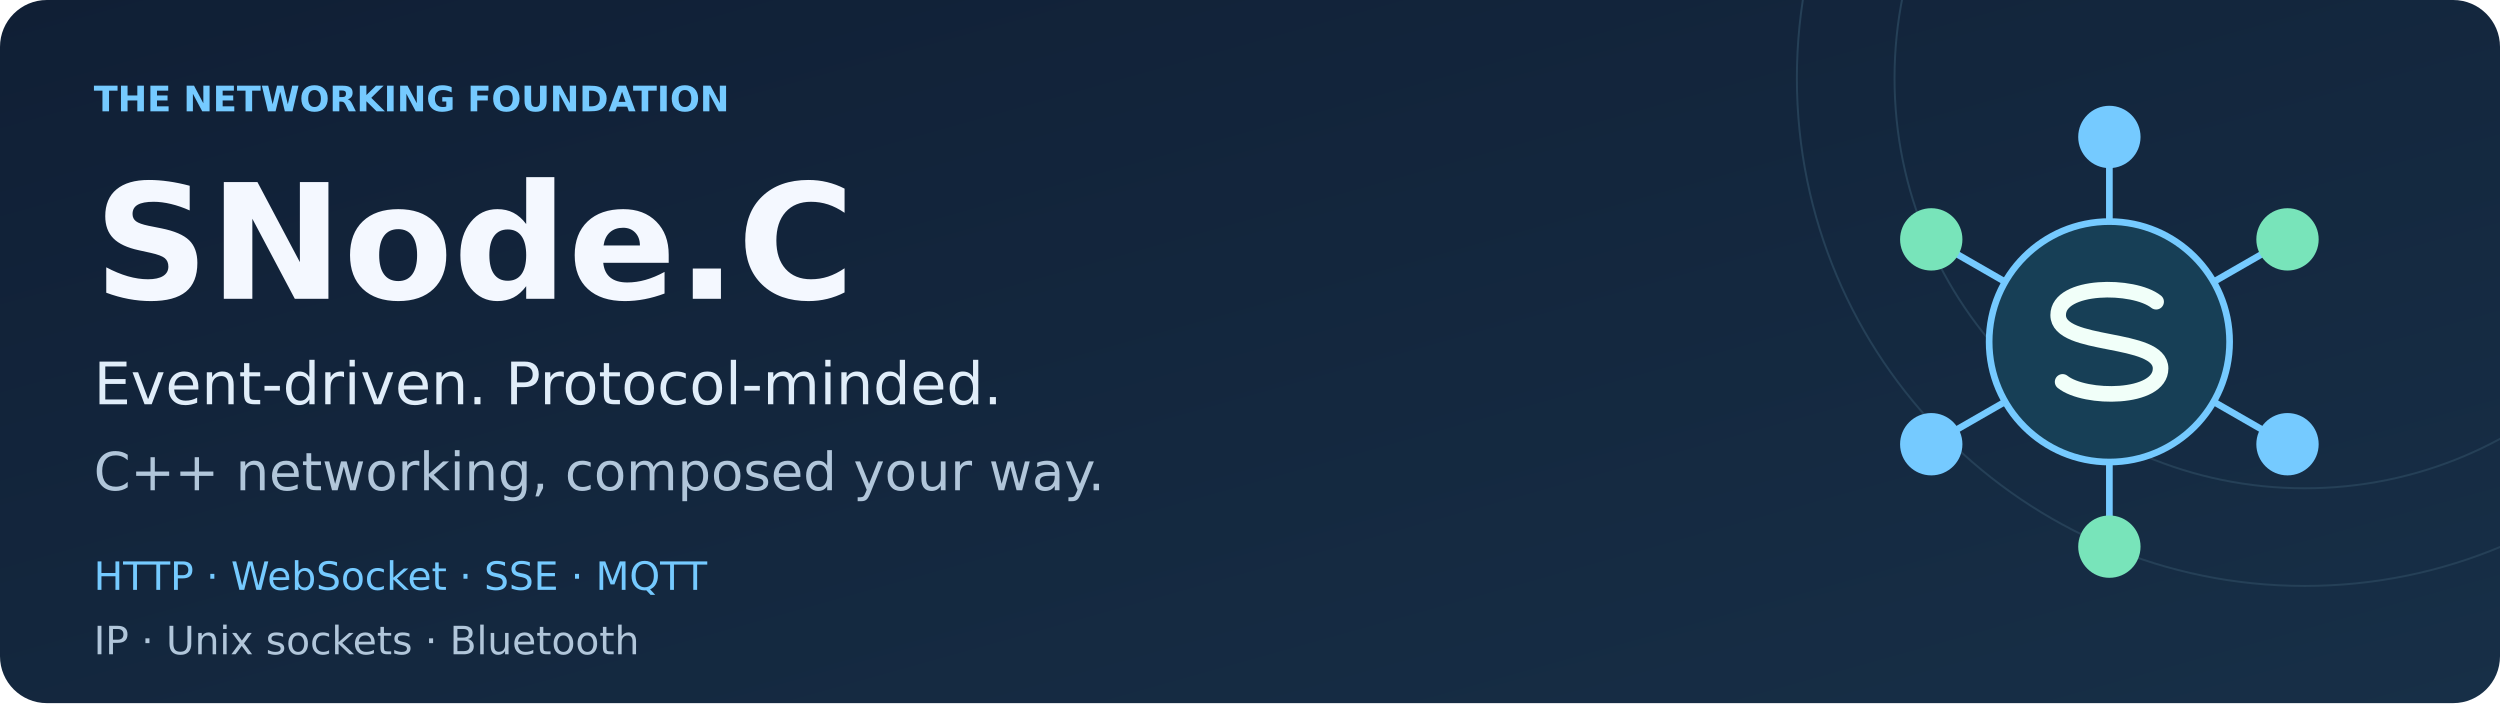
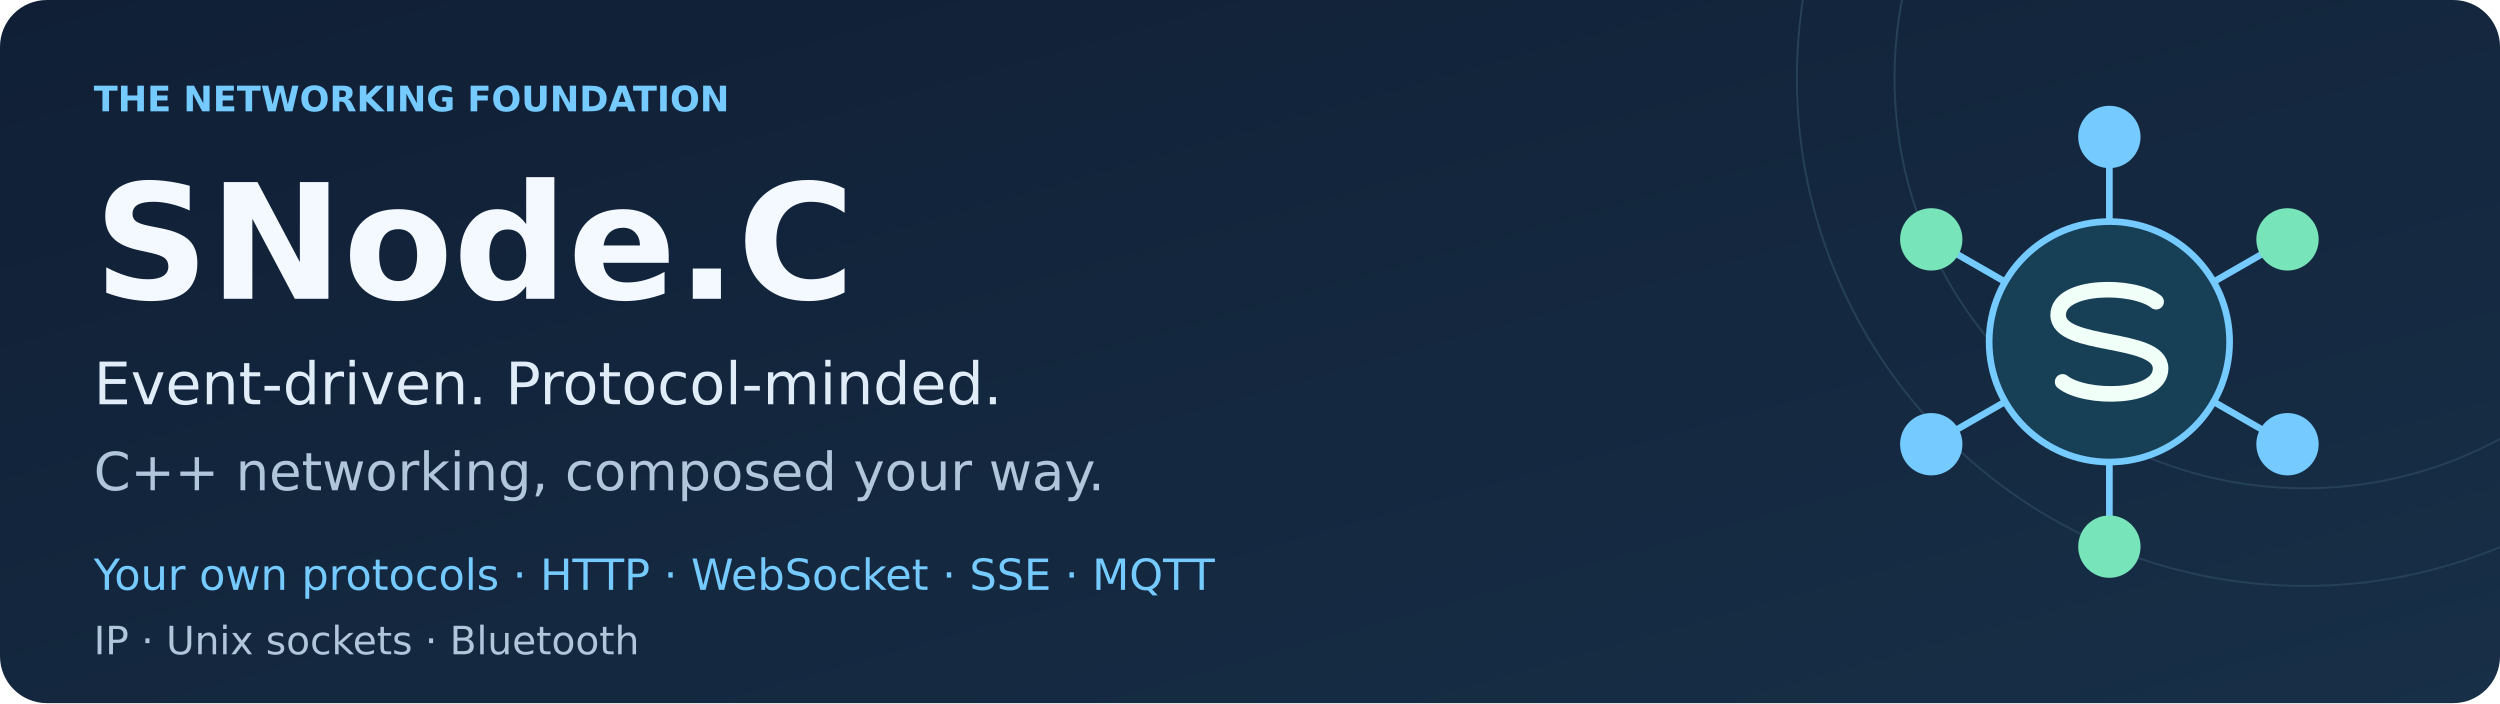
<svg xmlns="http://www.w3.org/2000/svg" viewBox="0 0 1280 360" role="img" aria-labelledby="snodec-hero-title snodec-hero-desc">
  <defs>
    <linearGradient id="snodec-hero-bg" x2="1" y2="1">
      <stop stop-color="#101f35" />
      <stop offset="1" stop-color="#172f47" />
    </linearGradient>
    <marker id="snodec-hero-arrow" markerUnits="userSpaceOnUse" markerWidth="12" markerHeight="12" viewBox="0 0 8 8" refX="7" refY="4" orient="auto-start-reverse">
      <path d="M1 1L7 4L1 7" fill="none" stroke="#7c8fa5" stroke-width="1.5" />
    </marker>
  </defs>
  <g font-family="DejaVu Sans,Arial,sans-serif">
    <rect x="0" y="0" width="1280" height="360" rx="24" fill="url(#snodec-hero-bg)" stroke="none" />
    <circle cx="1180" cy="40" r="260" fill="none" stroke="#254057" />
    <circle cx="1180" cy="40" r="210" fill="none" stroke="#254057" />
    <text x="48" y="57" font-size="18" fill="#75caff" font-weight="700">THE NETWORKING FOUNDATION</text>
    <text x="48" y="153" font-size="82" fill="#f4f8ff" font-weight="700">SNode.C</text>
    <text x="48" y="207" font-size="30" fill="#e0edf9" font-weight="400">Event-driven. Protocol-minded.</text>
    <text x="48" y="251" font-size="27" fill="#b1c6da" font-weight="400">C++ networking, composed your way.</text>
-     <text x="48" y="302" font-size="20" fill="#75caff" font-weight="400">HTTP · WebSocket · SSE · MQTT</text>
+     <text x="48" y="302" font-size="22" fill="#75caff" font-weight="400">Your own protocols · HTTP · WebSocket · SSE · MQTT</text>
    <text x="48" y="335" font-size="20" fill="#b1c6da" font-weight="400">IP · Unix sockets · Bluetooth</text>
    <g transform="translate(1080 175) scale(1.14)">
      <path d="M0 0L0 -92" fill="none" stroke="#75caff" stroke-width="3" />
      <path d="M0 0L80 -46" fill="none" stroke="#75caff" stroke-width="3" />
      <path d="M0 0L80 46" fill="none" stroke="#75caff" stroke-width="3" />
      <path d="M0 0L0 92" fill="none" stroke="#75caff" stroke-width="3" />
      <path d="M0 0L-80 46" fill="none" stroke="#75caff" stroke-width="3" />
      <path d="M0 0L-80 -46" fill="none" stroke="#75caff" stroke-width="3" />
      <circle r="54" fill="#173f56" stroke="#75caff" stroke-width="3" />
      <circle cx="0" cy="-92" r="14" fill="#75caff" />
      <circle cx="80" cy="-46" r="14" fill="#78e4ba" />
      <circle cx="80" cy="46" r="14" fill="#75caff" />
      <circle cx="0" cy="92" r="14" fill="#78e4ba" />
      <circle cx="-80" cy="46" r="14" fill="#75caff" />
      <circle cx="-80" cy="-46" r="14" fill="#78e4ba" />
      <path d="M21-18C11-26-23-26-23-12C-23 3 23-3 23 12C23 26-11 26-21 18" fill="none" stroke="#f1fff9" stroke-width="7" stroke-linecap="round" stroke-linejoin="round" />
    </g>
  </g>
</svg>
